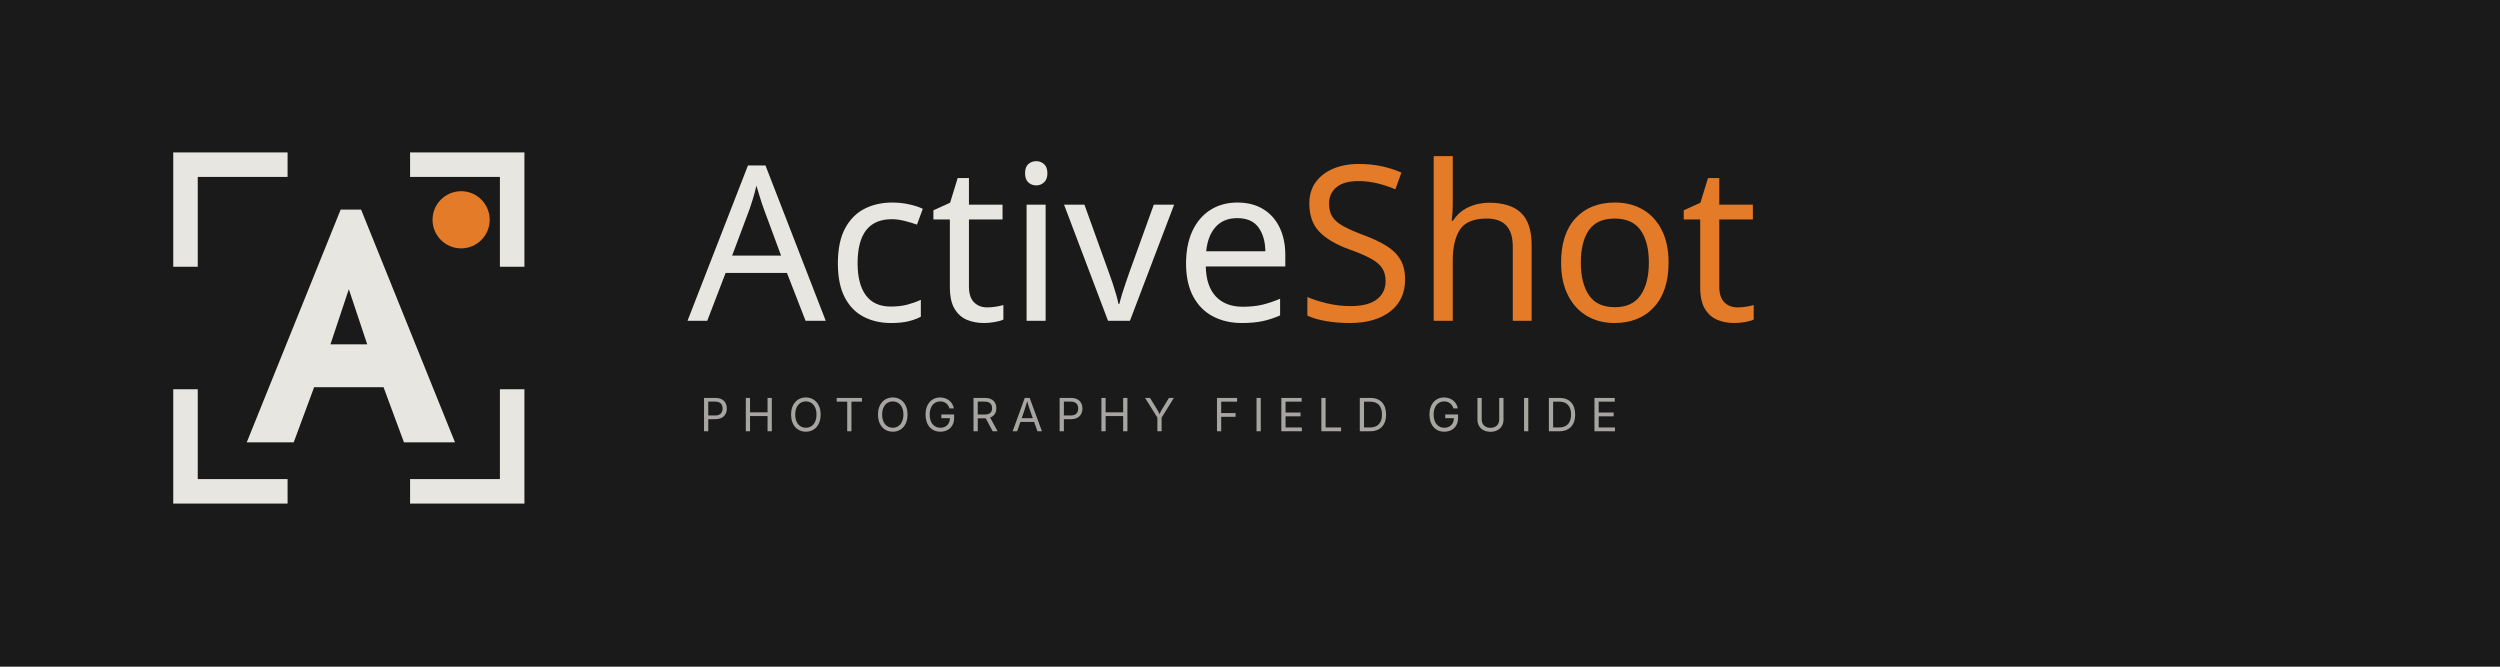
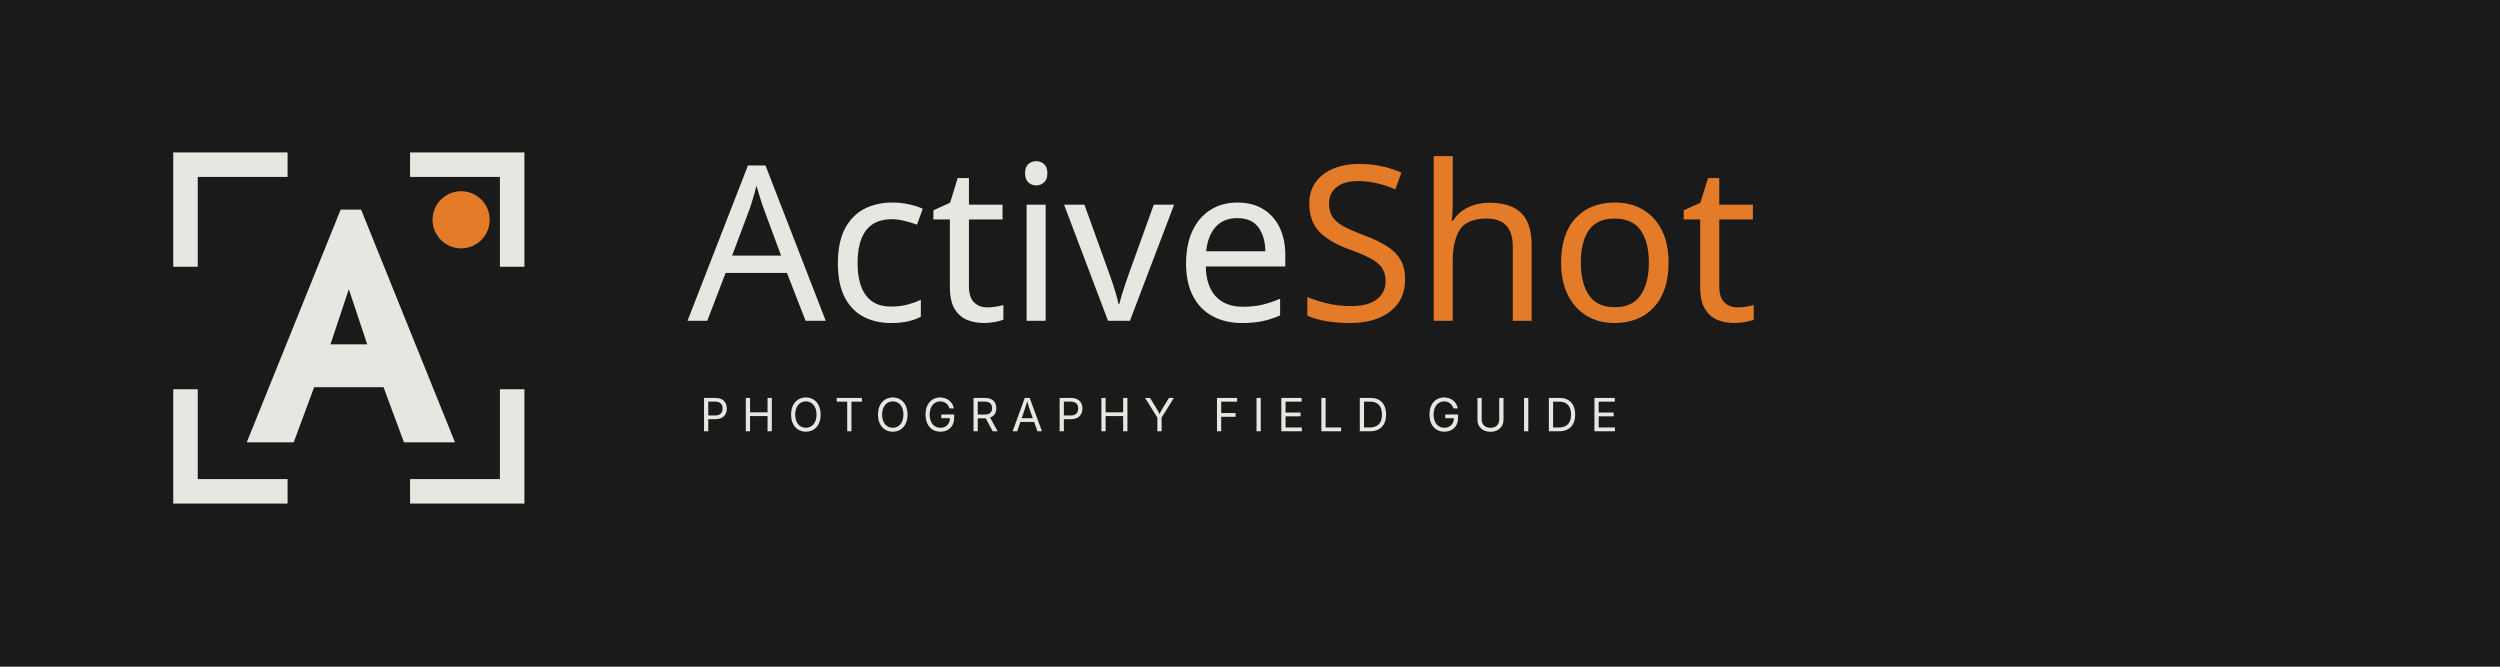
<svg xmlns="http://www.w3.org/2000/svg" width="1200" height="320" viewBox="0 0 1200 320" role="img" aria-label="ActiveShot logo">
  <style>@font-face{font-family:'Alfa Slab One';src:url('../../fonts/AlfaSlabOne-Regular.ttf')}@font-face{font-family:'Inter';src:url('../../fonts/Inter-Variable.ttf')}</style>
  <rect width="100%" height="100%" fill="#1A1A1A" />
  <g transform="translate(42 32) scale(.98)">
    <g fill="none" stroke="#E8E6E0" stroke-width="12" stroke-linecap="square">
      <path d="M48 92V48h44" />
      <path d="M164 48h44v44" />
      <path d="M208 164v44h-44" />
      <path d="M92 208H48v-44" />
    </g>
    <path d="M78 184 124 70h10l46 114h-25l-10-27h-34l-10 27H78Zm41-48h18l-9-27-9 27Z" fill="#E8E6E0" />
    <circle cx="183" cy="75" r="14" fill="#E47B28" />
  </g>
  <text x="330" y="154" fill="#E8E6E0" font-family="Alfa Slab One" font-size="104">Active<tspan fill="#E47B28">Shot</tspan>
  </text>
-   <text x="336" y="207" fill="#E8E6E0" opacity=".68" font-family="Inter" font-size="22" letter-spacing="6">PHOTOGRAPHY FIELD GUIDE</text>
+   <text x="336" y="207" fill="#E8E6E0" font-family="Inter" font-size="22" letter-spacing="6">PHOTOGRAPHY FIELD GUIDE</text>
</svg>
